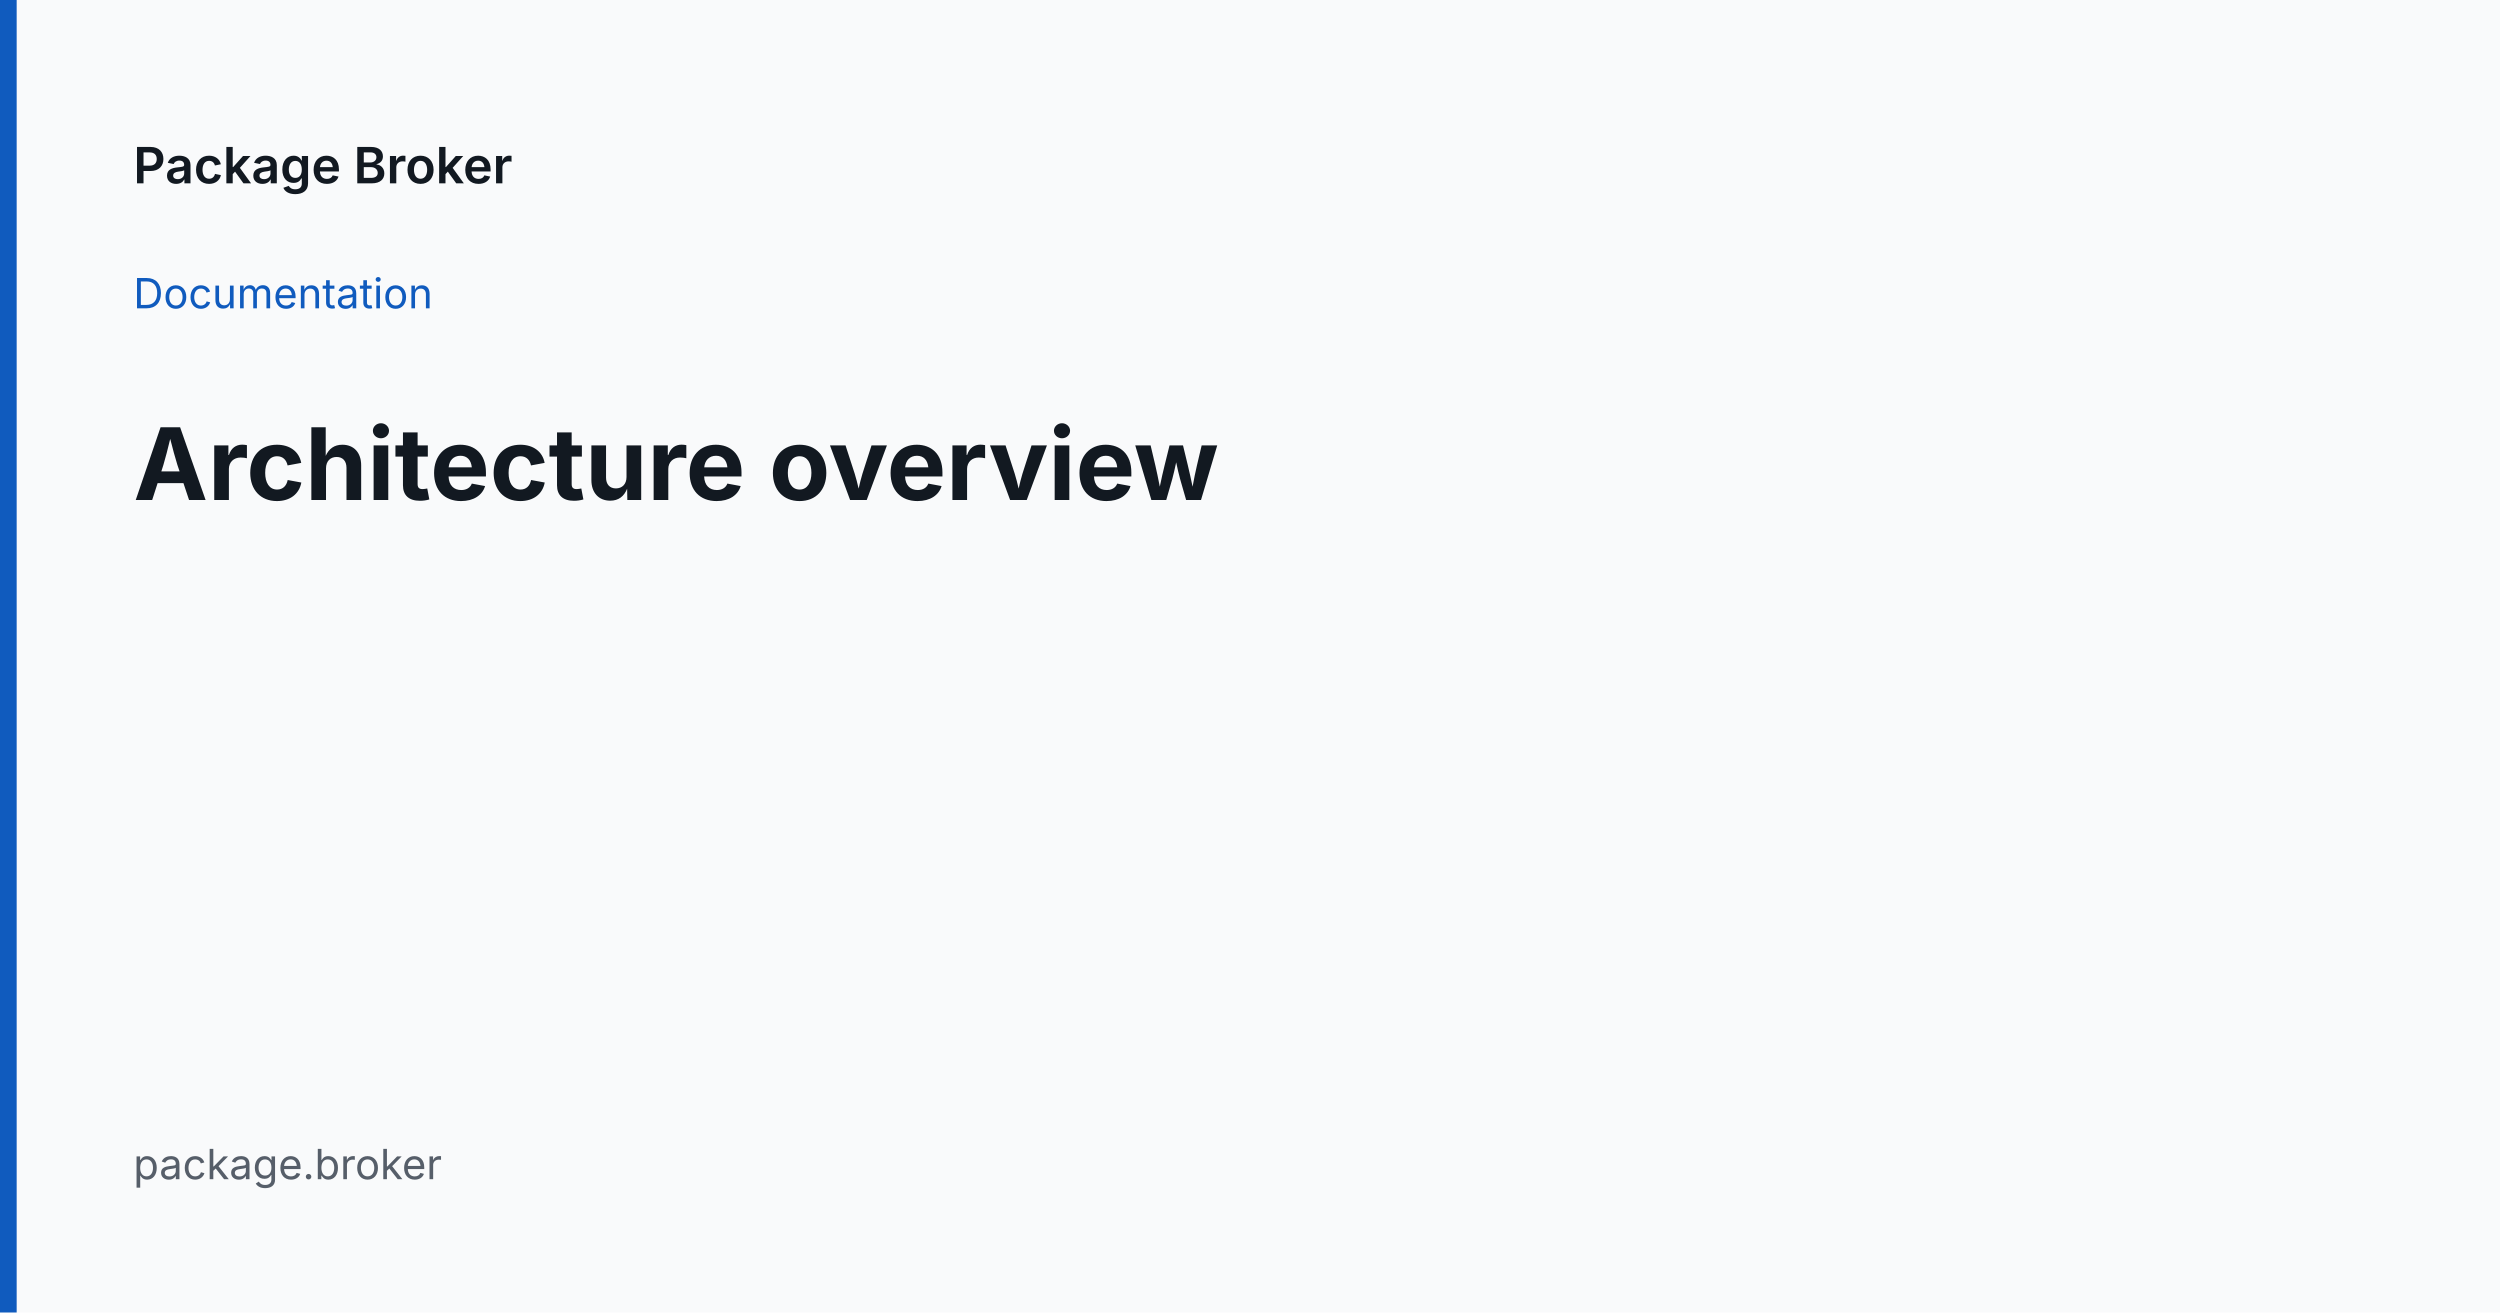
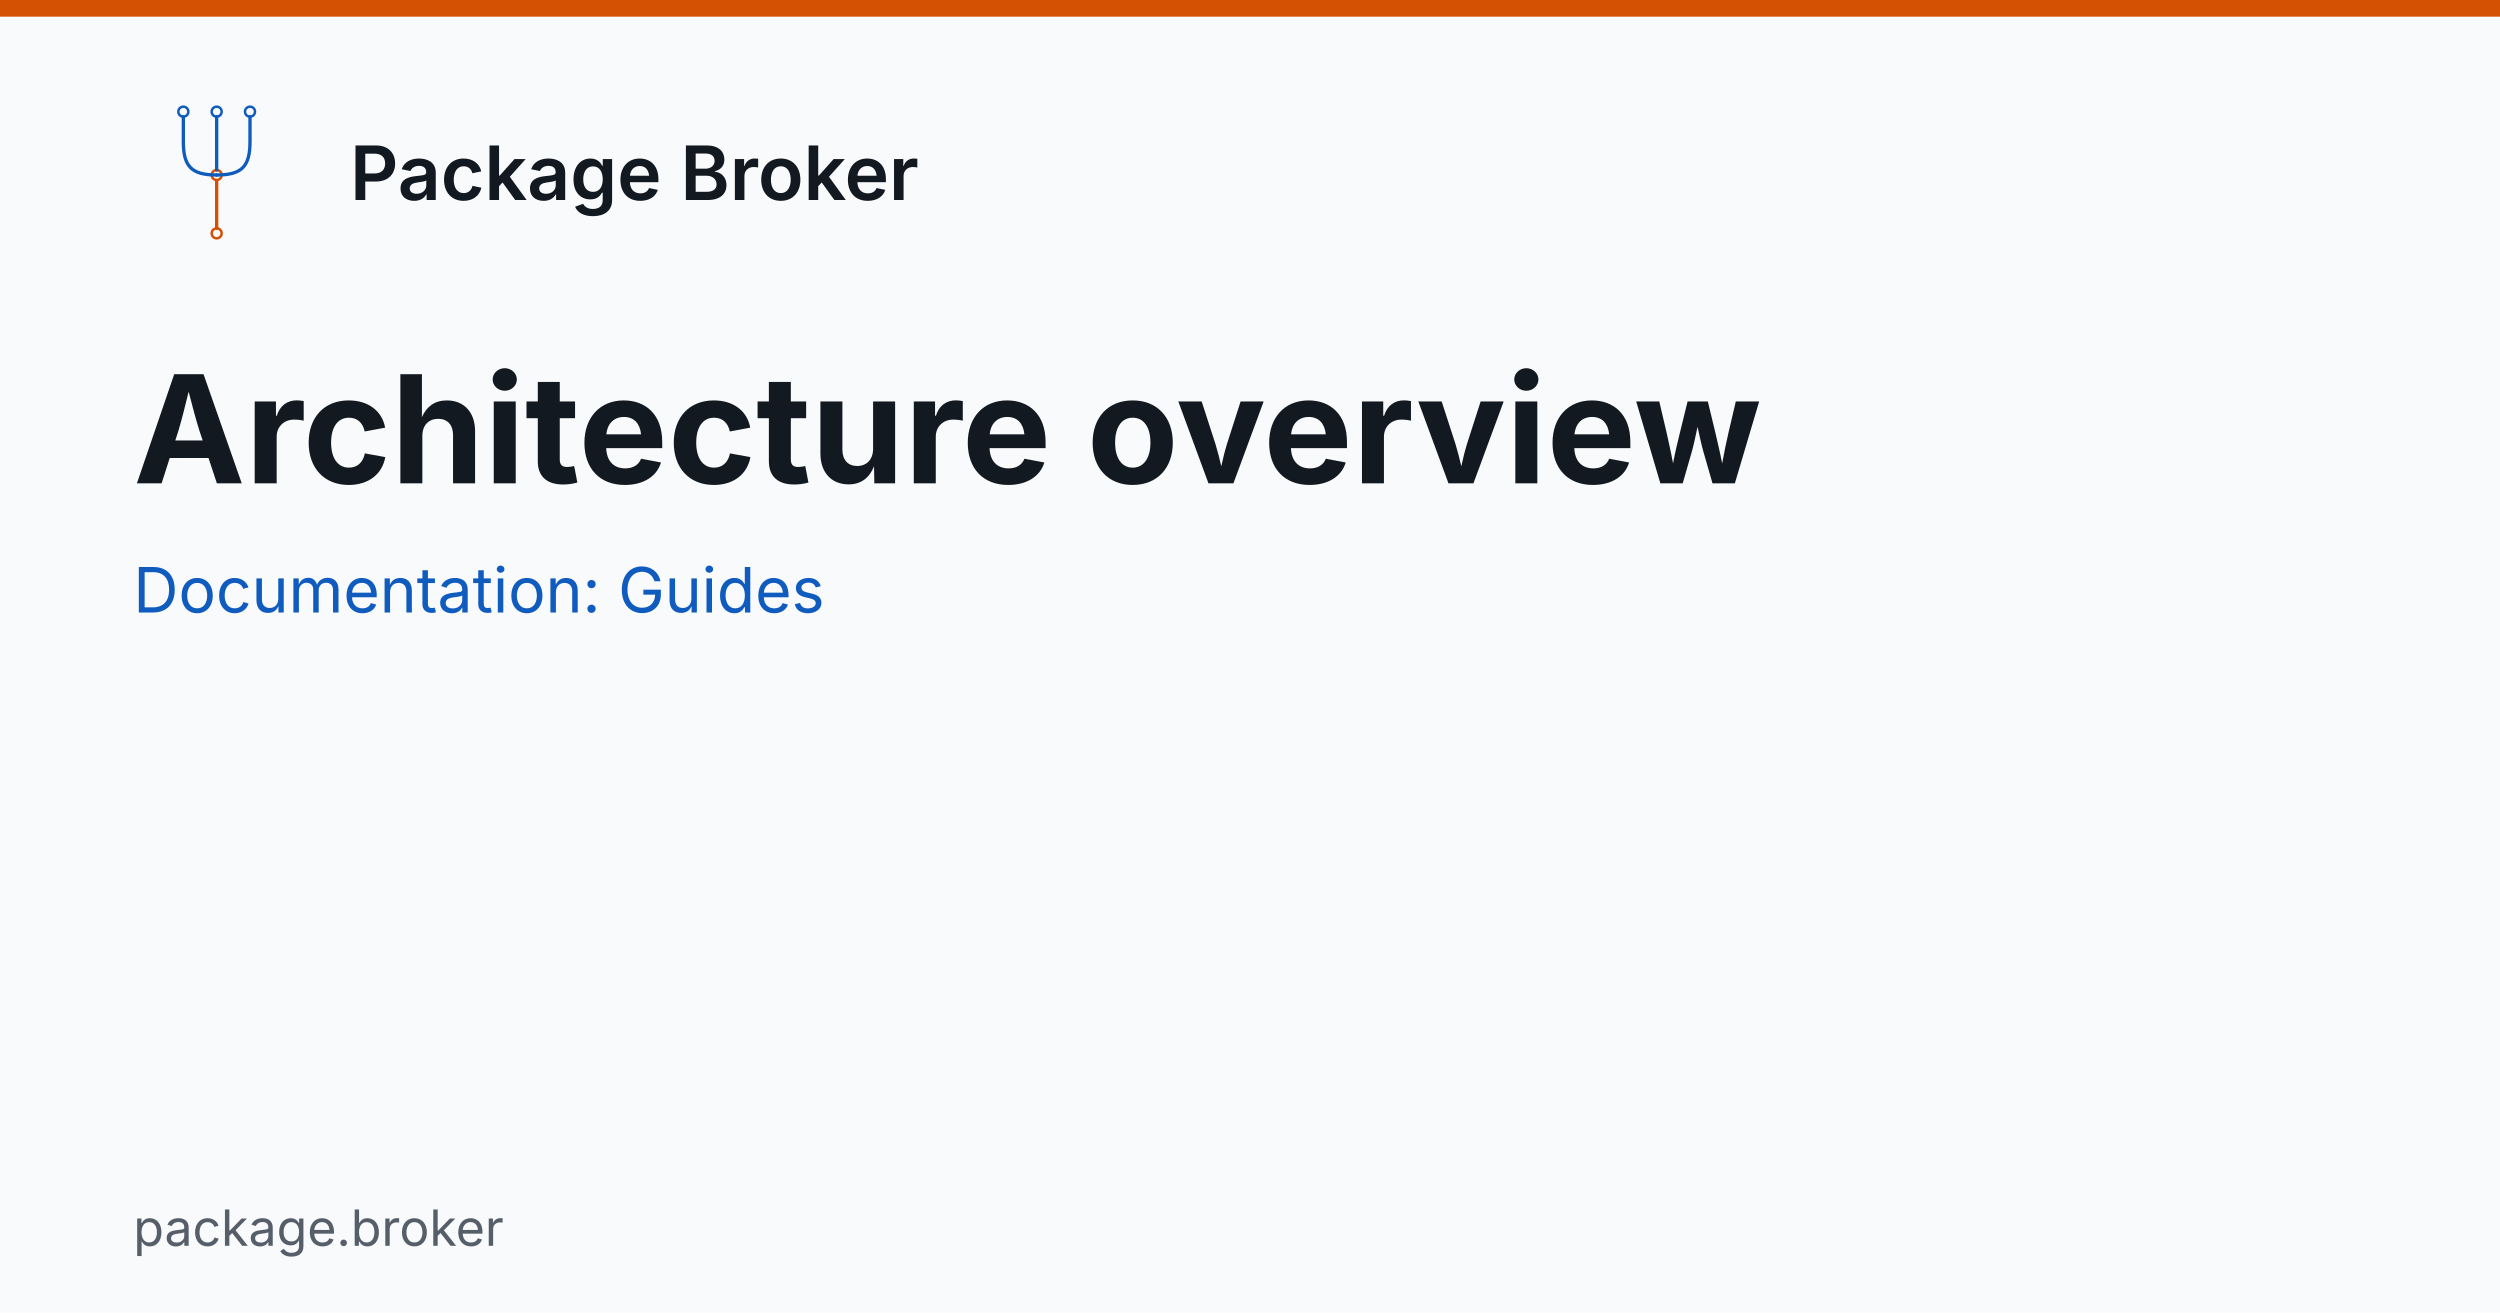
<svg xmlns="http://www.w3.org/2000/svg" width="1200" height="630" viewBox="0 0 1200 630" role="img" aria-labelledby="title description">
  <defs>
    <style>@font-face{font-family:Inter;src:url(inter-latin-wght-normal.woff2) format('woff2');font-weight:100 900}text{font-family:Inter,sans-serif}</style>
  </defs>
  <rect width="1200" height="630" fill="#f9fafb" />
-   <rect width="8" height="630" fill="#105bbe" />
-   <text x="64" y="88" font-size="24" font-weight="600" fill="#121921">Package Broker</text>
-   <text x="64" y="148" font-size="20" fill="#105bbe">Documentation</text>
-   <text x="64" y="240" font-size="48" font-weight="700" fill="#121921">
+   <rect width="1200" height="8" fill="#d45003" />
+   <svg x="64" y="40" width="80" height="80" viewBox="0 0 200 200" fill="none" aria-hidden="true">
+     <g>
+       <circle cx="100" cy="180" r="6" stroke="#d45003" stroke-width="3" fill="none" />
+       <path d="M100 174 L100 110" stroke="#d45003" stroke-width="4" stroke-linecap="round" />
+       <circle cx="100" cy="110" r="6" stroke="#d45003" stroke-width="3" fill="#f9fafb" />
+     </g>
+     <g>
+       <path d="M100 104 L100 40" stroke="#105bbe" stroke-width="4" stroke-linecap="round" />
+       <circle cx="100" cy="34" r="6" stroke="#105bbe" stroke-width="3" fill="none" />
+       <path d="M100 110 C70 110 60 100 60 70 L60 40" stroke="#105bbe" stroke-width="4" stroke-linecap="round" fill="none" />
+       <circle cx="60" cy="34" r="6" stroke="#105bbe" stroke-width="3" fill="none" />
+       <path d="M100 110 C130 110 140 100 140 70 L140 40" stroke="#105bbe" stroke-width="4" stroke-linecap="round" fill="none" />
+       <circle cx="140" cy="34" r="6" stroke="#105bbe" stroke-width="3" fill="none" />
+     </g>
+   </svg>
+   <text x="168" y="96" font-size="36" font-weight="600" fill="#121921">Package Broker</text>
+   <text data-role="headline" x="64" y="232" font-size="72" font-weight="700" fill="#121921">
    <tspan x="64" dy="0">Architecture overview</tspan>
  </text>
-   <text x="64" y="566" font-size="20" fill="#565e69">package.broker</text>
+   <text data-role="support" x="64" y="294" font-size="30" fill="#105bbe">Documentation: Guides</text>
+   <text x="64" y="598" font-size="24" fill="#565e69">package.broker</text>
</svg>
